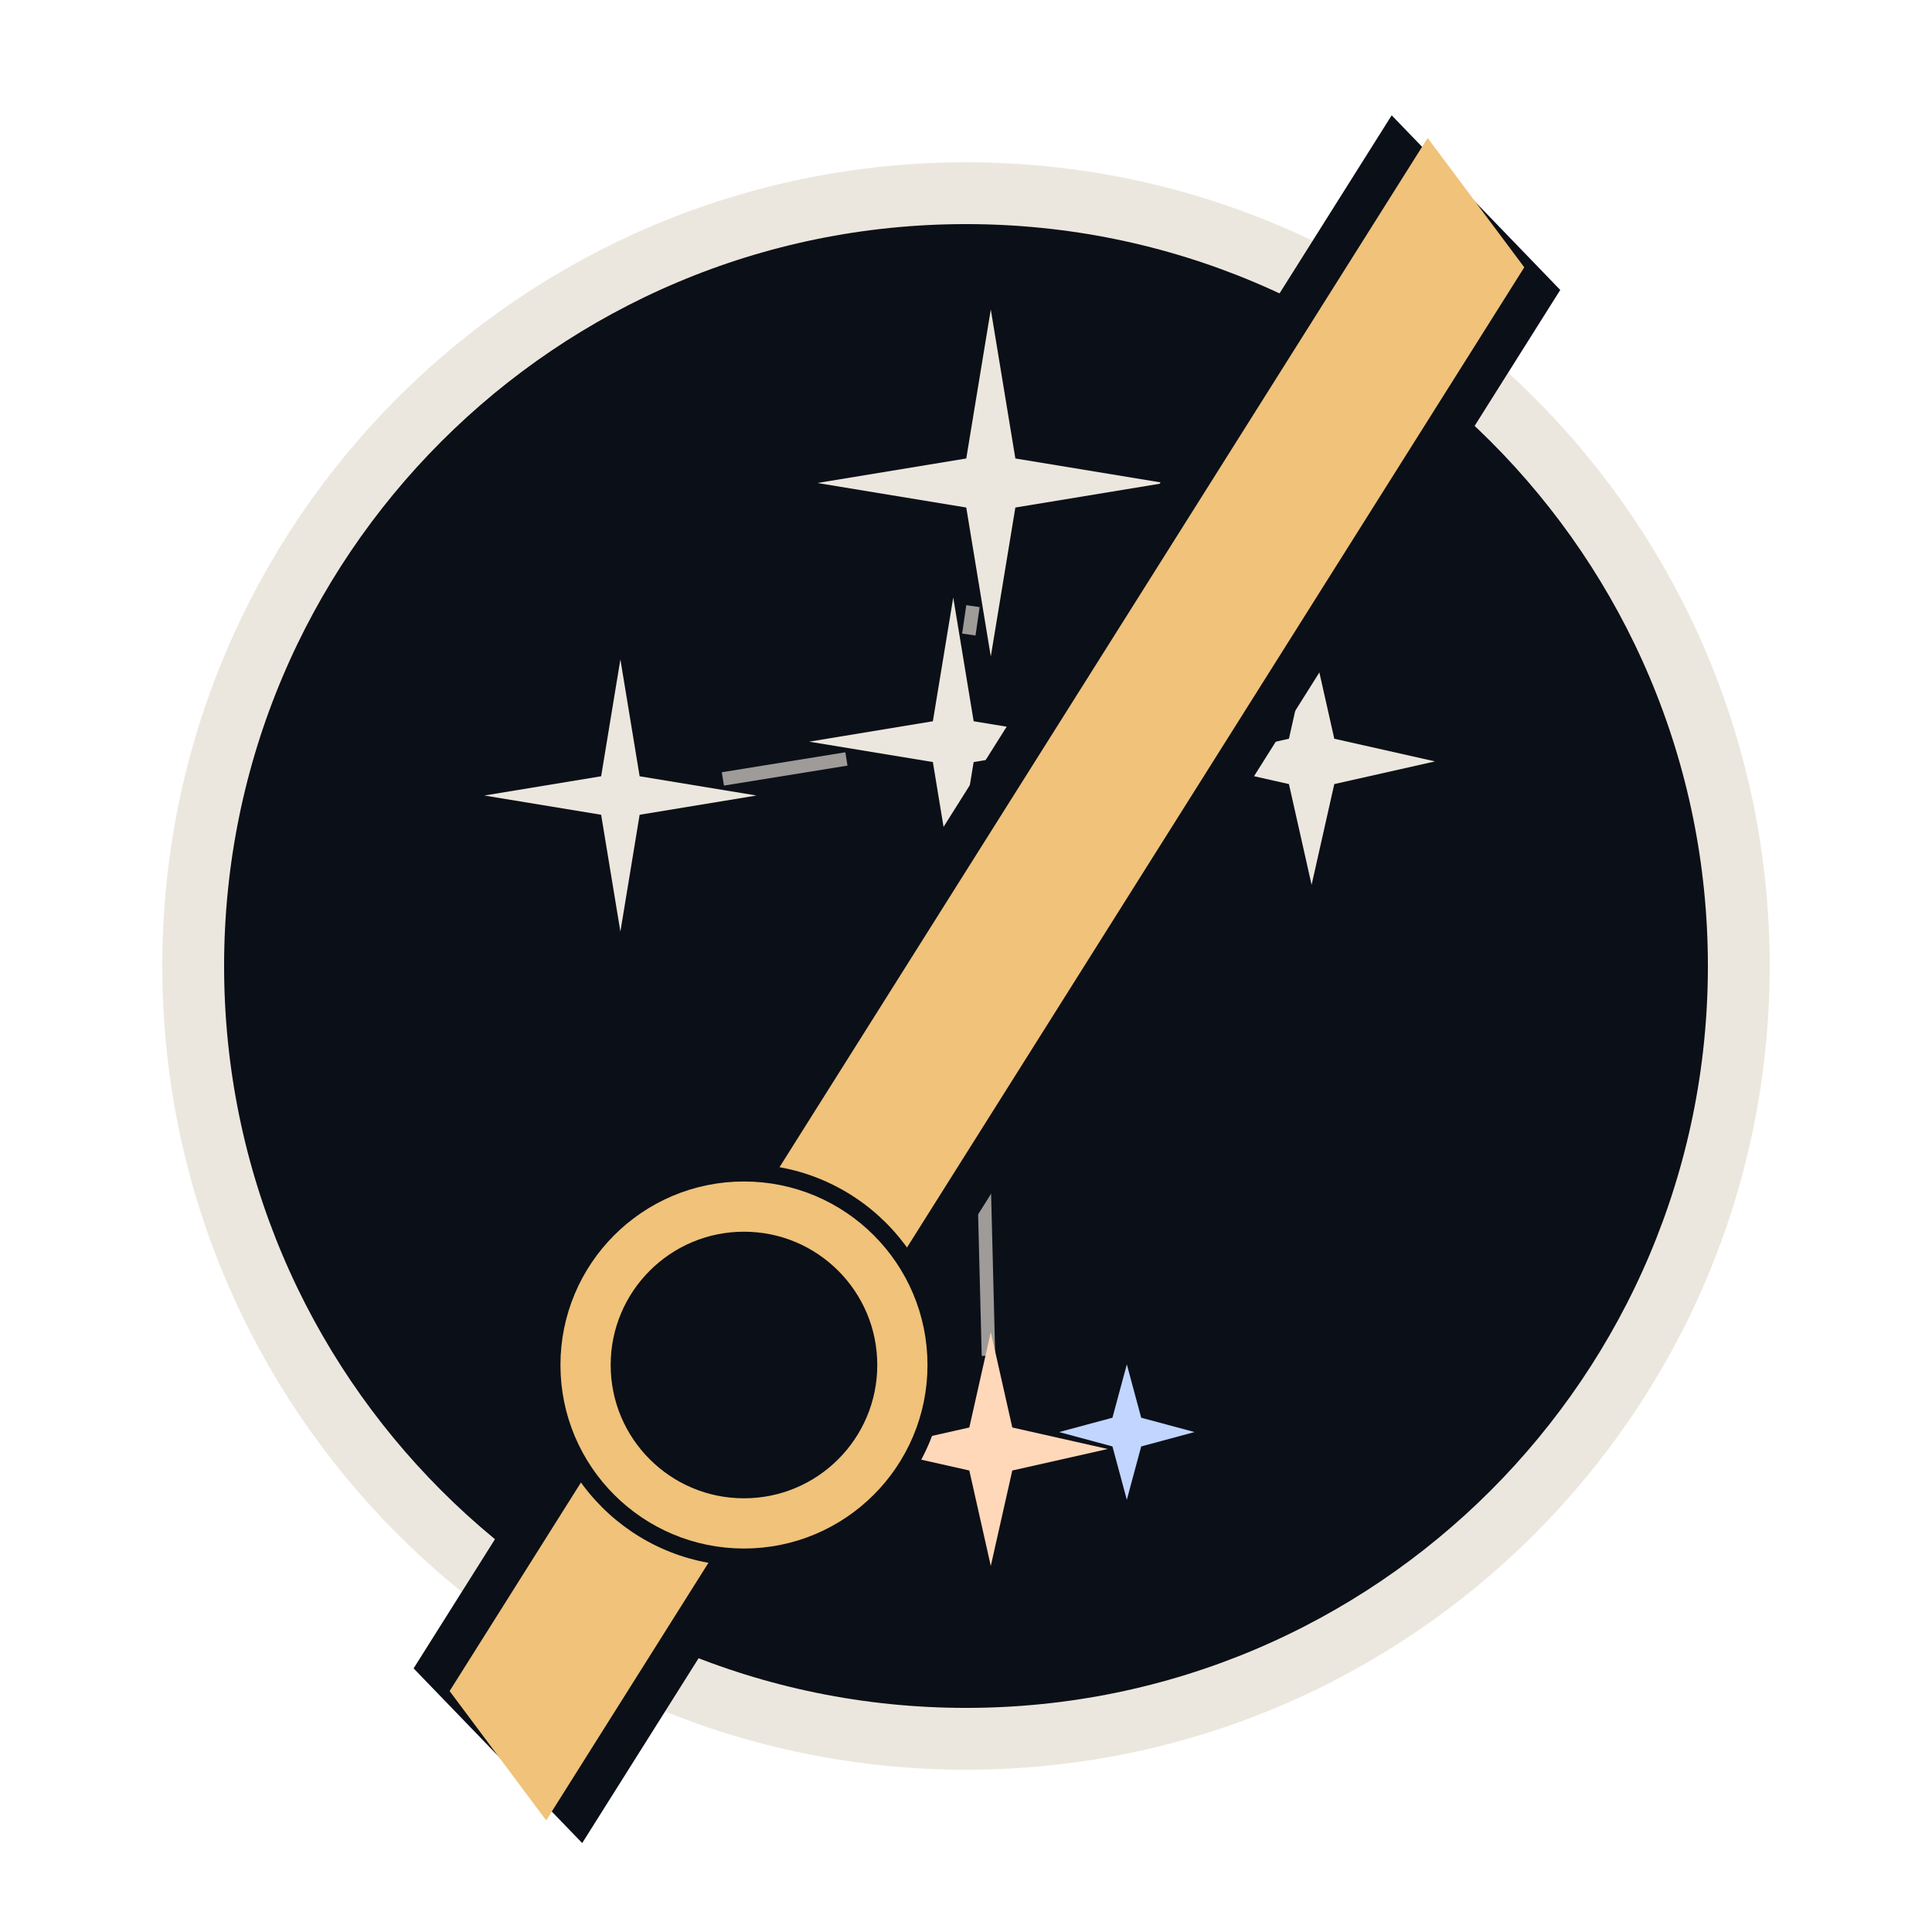
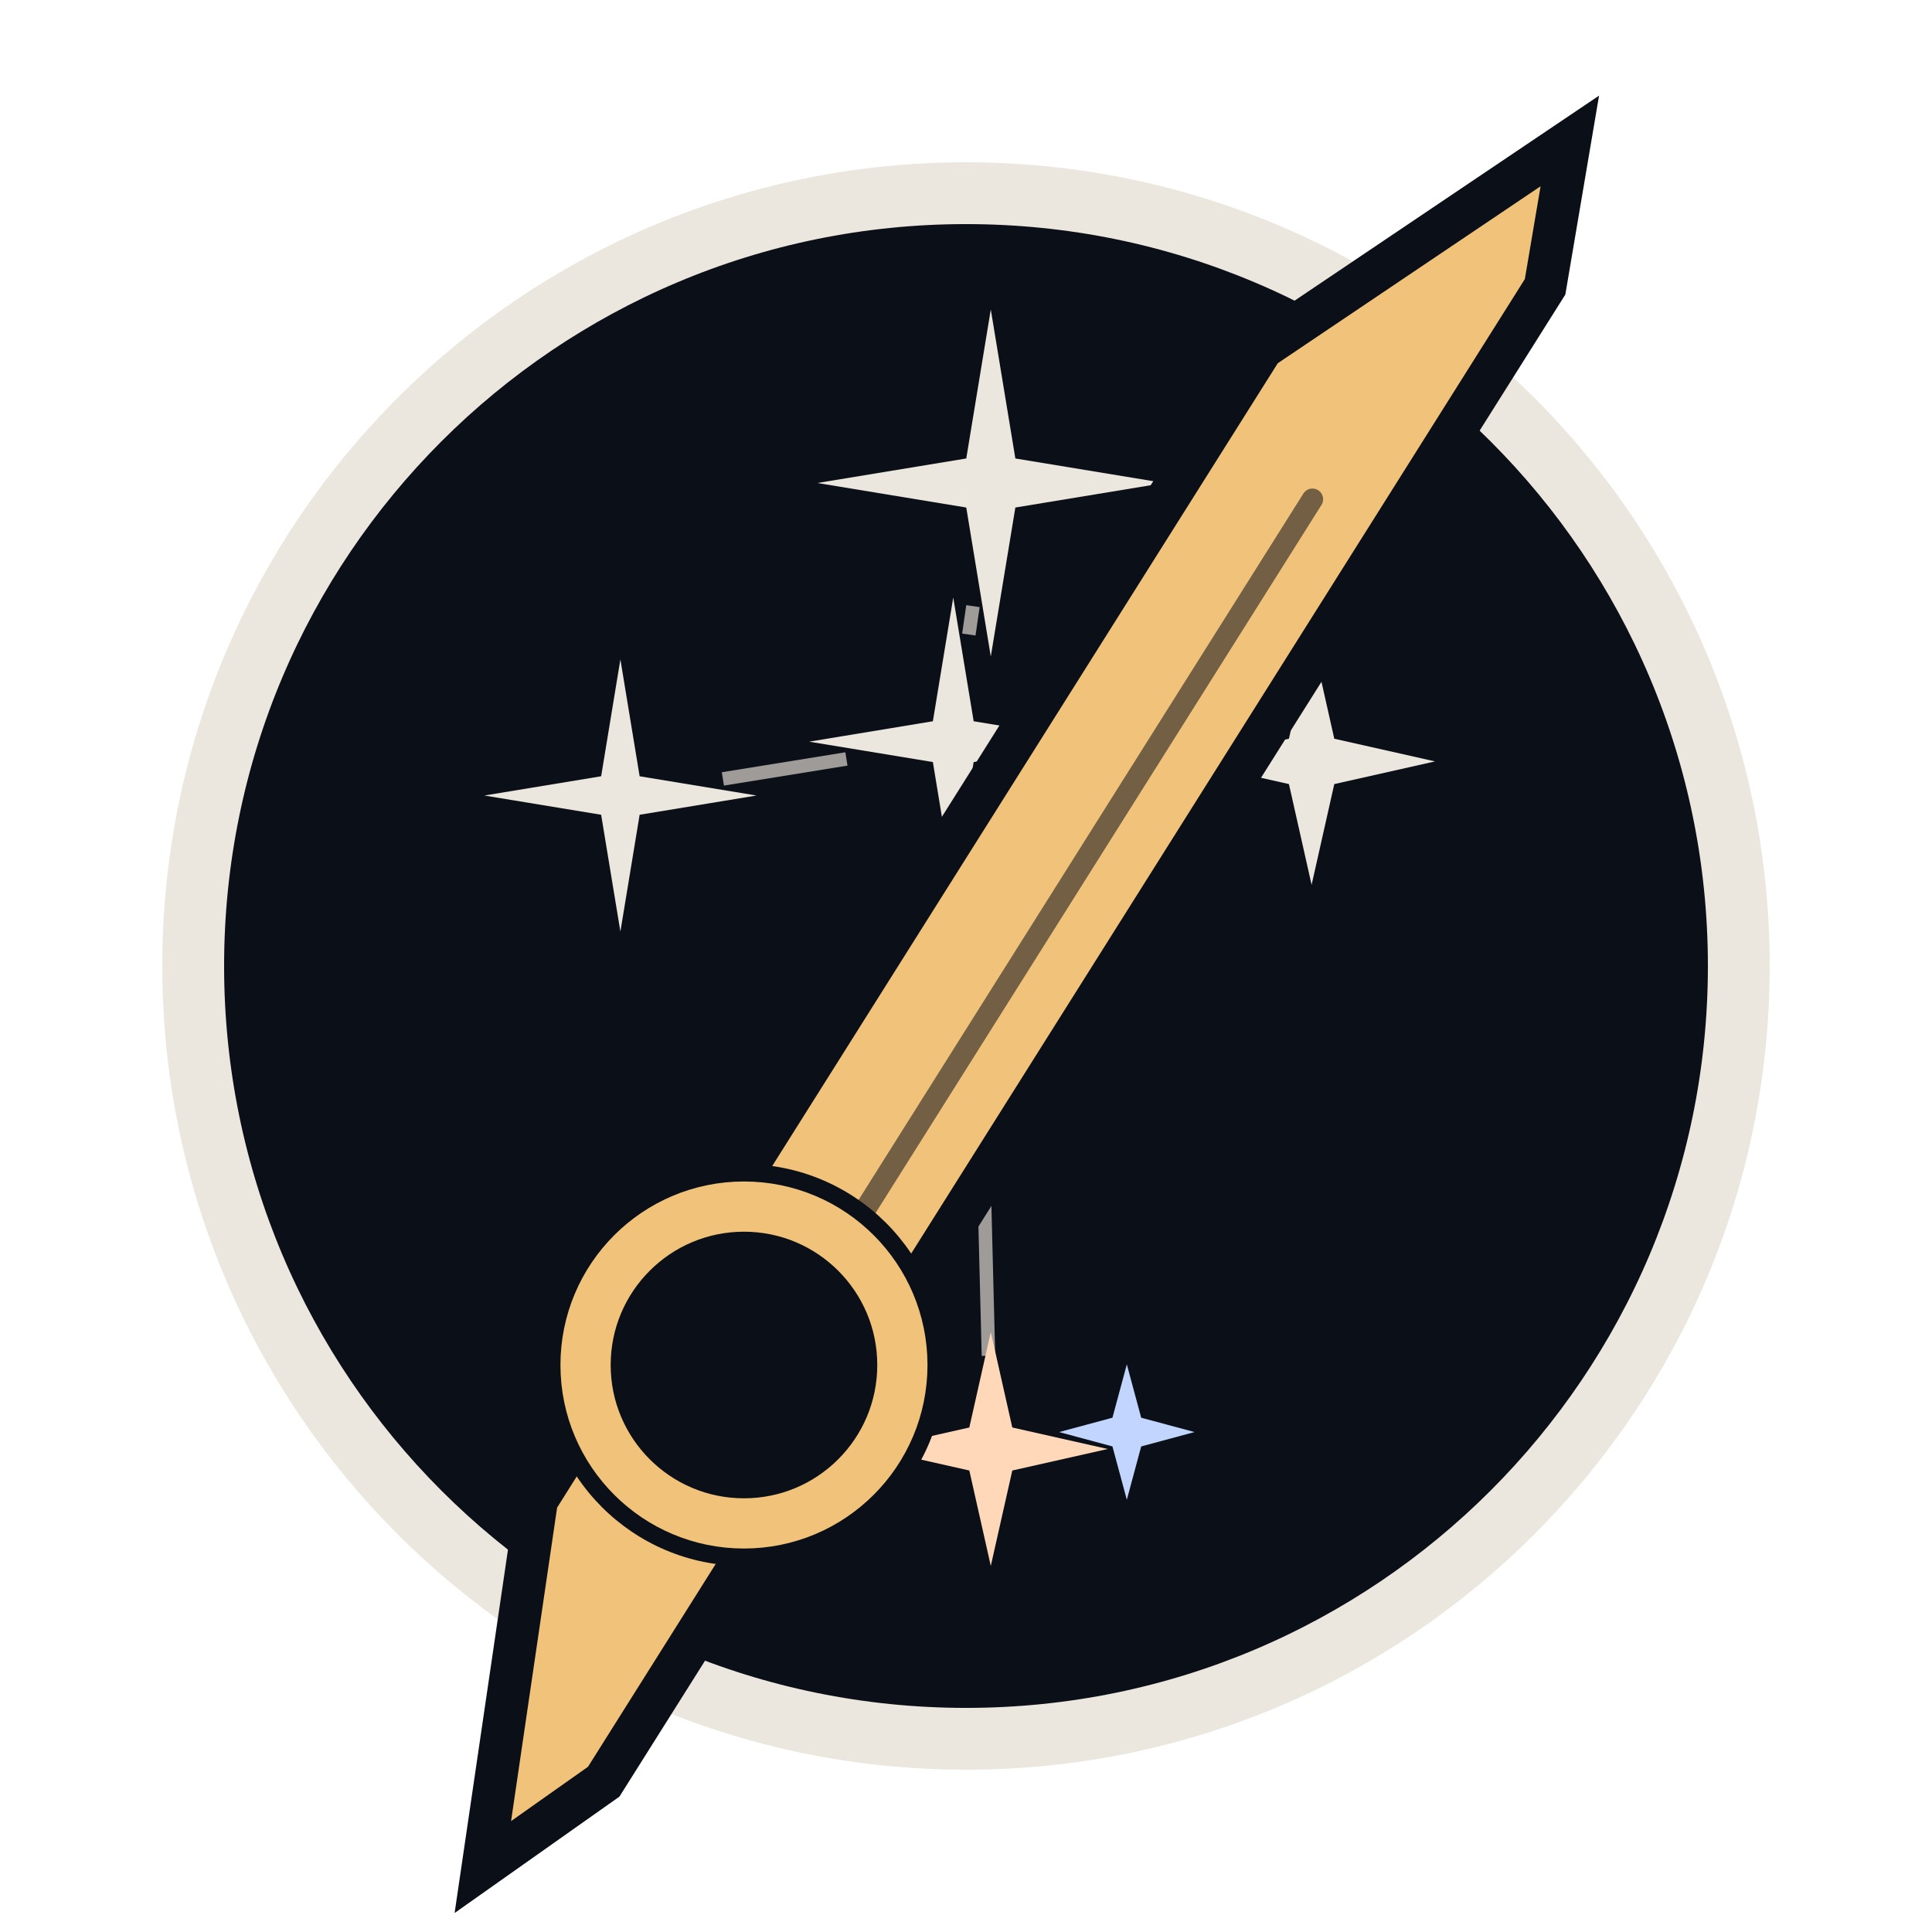
<svg xmlns="http://www.w3.org/2000/svg" viewBox="0 0 512 512" role="img" aria-label="Cygnus mark: the Northern Cross badged, struck by a transit at 57.8 degrees (seed 20260924)">
  <circle cx="256.0" cy="256.0" r="204.80" fill="#0b0f17" stroke="#ece7de" stroke-width="16.38" />
  <line x1="257.84" y1="160.63" x2="256.75" y2="168.16" stroke="#ece7de" stroke-width="3.58" stroke-linecap="butt" opacity=".65" />
  <line x1="255.16" y1="225.12" x2="258.05" y2="257.58" stroke="#ece7de" stroke-width="3.58" stroke-linecap="butt" opacity=".65" />
  <line x1="260.44" y1="299.64" x2="261.95" y2="359.29" stroke="#ece7de" stroke-width="3.58" stroke-linecap="butt" opacity=".65" />
  <line x1="321.96" y1="200.37" x2="281.27" y2="198.12" stroke="#ece7de" stroke-width="3.58" stroke-linecap="butt" opacity=".65" />
  <line x1="224.31" y1="201.13" x2="191.57" y2="206.42" stroke="#ece7de" stroke-width="3.58" stroke-linecap="butt" opacity=".65" />
  <polygon points="262.57,82.02 269.08,121.50 308.55,128.00 269.08,134.50 262.57,173.98 256.07,134.50 216.60,128.00 256.07,121.50" fill="#ece7de" />
  <polygon points="252.62,158.35 258.03,191.14 290.82,196.55 258.03,201.95 252.62,234.74 247.22,201.95 214.43,196.55 247.22,191.14" fill="#ece7de" />
  <polygon points="164.41,174.75 169.51,205.72 200.48,210.82 169.51,215.92 164.41,246.88 159.31,215.92 128.35,210.82 159.31,205.72" fill="#ece7de" />
  <polygon points="347.59,169.07 353.60,195.77 380.30,201.78 353.60,207.79 347.59,234.49 341.58,207.79 314.88,201.78 341.58,195.77" fill="#ece7de" />
  <polygon points="259.91,254.22 264.39,274.09 284.26,278.57 264.39,283.05 259.91,302.92 255.43,283.05 235.56,278.57 255.43,274.09" fill="#ece7de" />
  <polygon points="262.57,353.01 268.27,378.30 293.56,384.00 268.27,389.70 262.57,414.99 256.88,389.70 231.59,384.00 256.88,378.30" fill="#ffd8b9" />
  <polygon points="298.62,361.57 302.43,375.71 316.57,379.51 302.43,383.32 298.62,397.46 294.81,383.32 280.68,379.51 294.81,375.71" fill="#c1d5ff" />
-   <polygon points="154.29,488.43 413.48,76.84 368.81,30.56 109.61,442.14" fill="#0b0f17" />
-   <polygon points="144.75,482.43 403.95,70.84 378.34,36.56 119.15,448.15" fill="#f0c27a" />
+   <polygon points="135.44,482.61 155.82,468.22 404.10,73.96 408.27,49.36 338.62,96.26 147.64,399.53" fill="#0b0f17" stroke="#0b0f17" stroke-width="22.53" stroke-linejoin="miter" stroke-miterlimit="10" />
+   <polygon points="135.44,482.61 155.82,468.22 404.10,73.96 408.27,49.36 338.62,96.26 147.64,399.53" fill="#f0c27a" />
+   <line x1="184.11" y1="392.25" x2="347.81" y2="132.30" stroke="#0b0f17" stroke-width="5.66" stroke-linecap="round" opacity=".55" />
  <circle cx="197.16" cy="361.74" r="53.25" fill="#0b0f17" />
  <circle cx="197.16" cy="361.74" r="41.98" fill="#0b0f17" stroke="#f0c27a" stroke-width="13.31" />
</svg>
